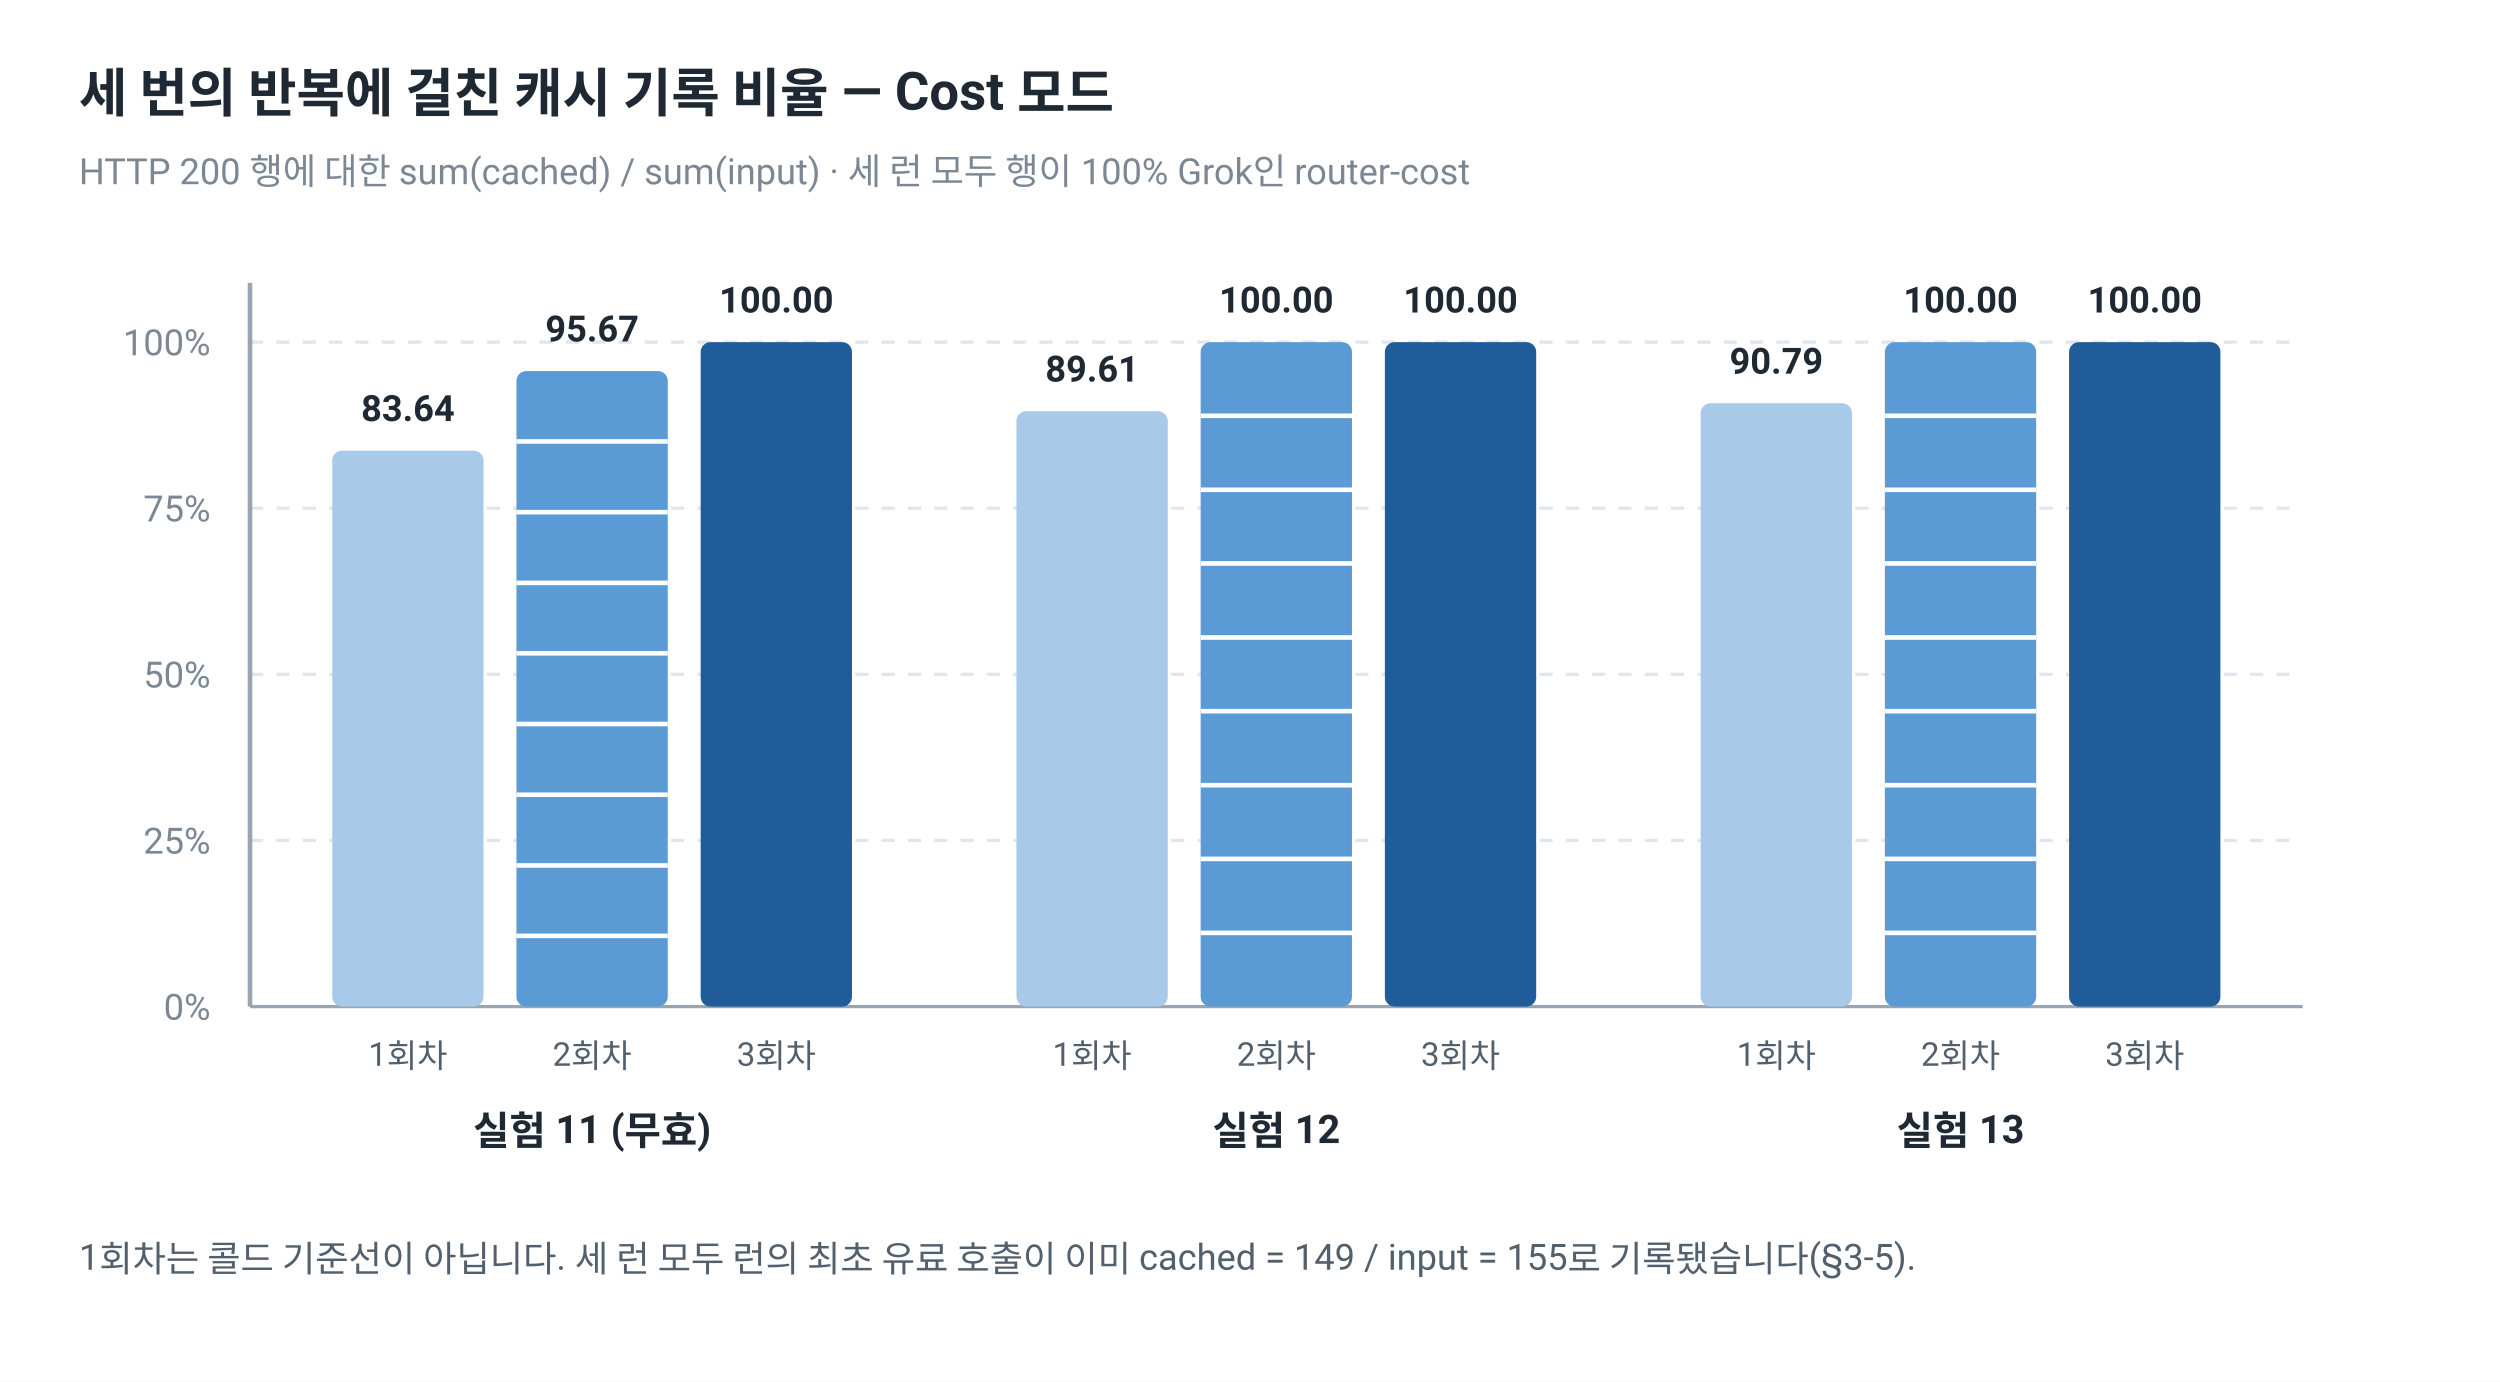
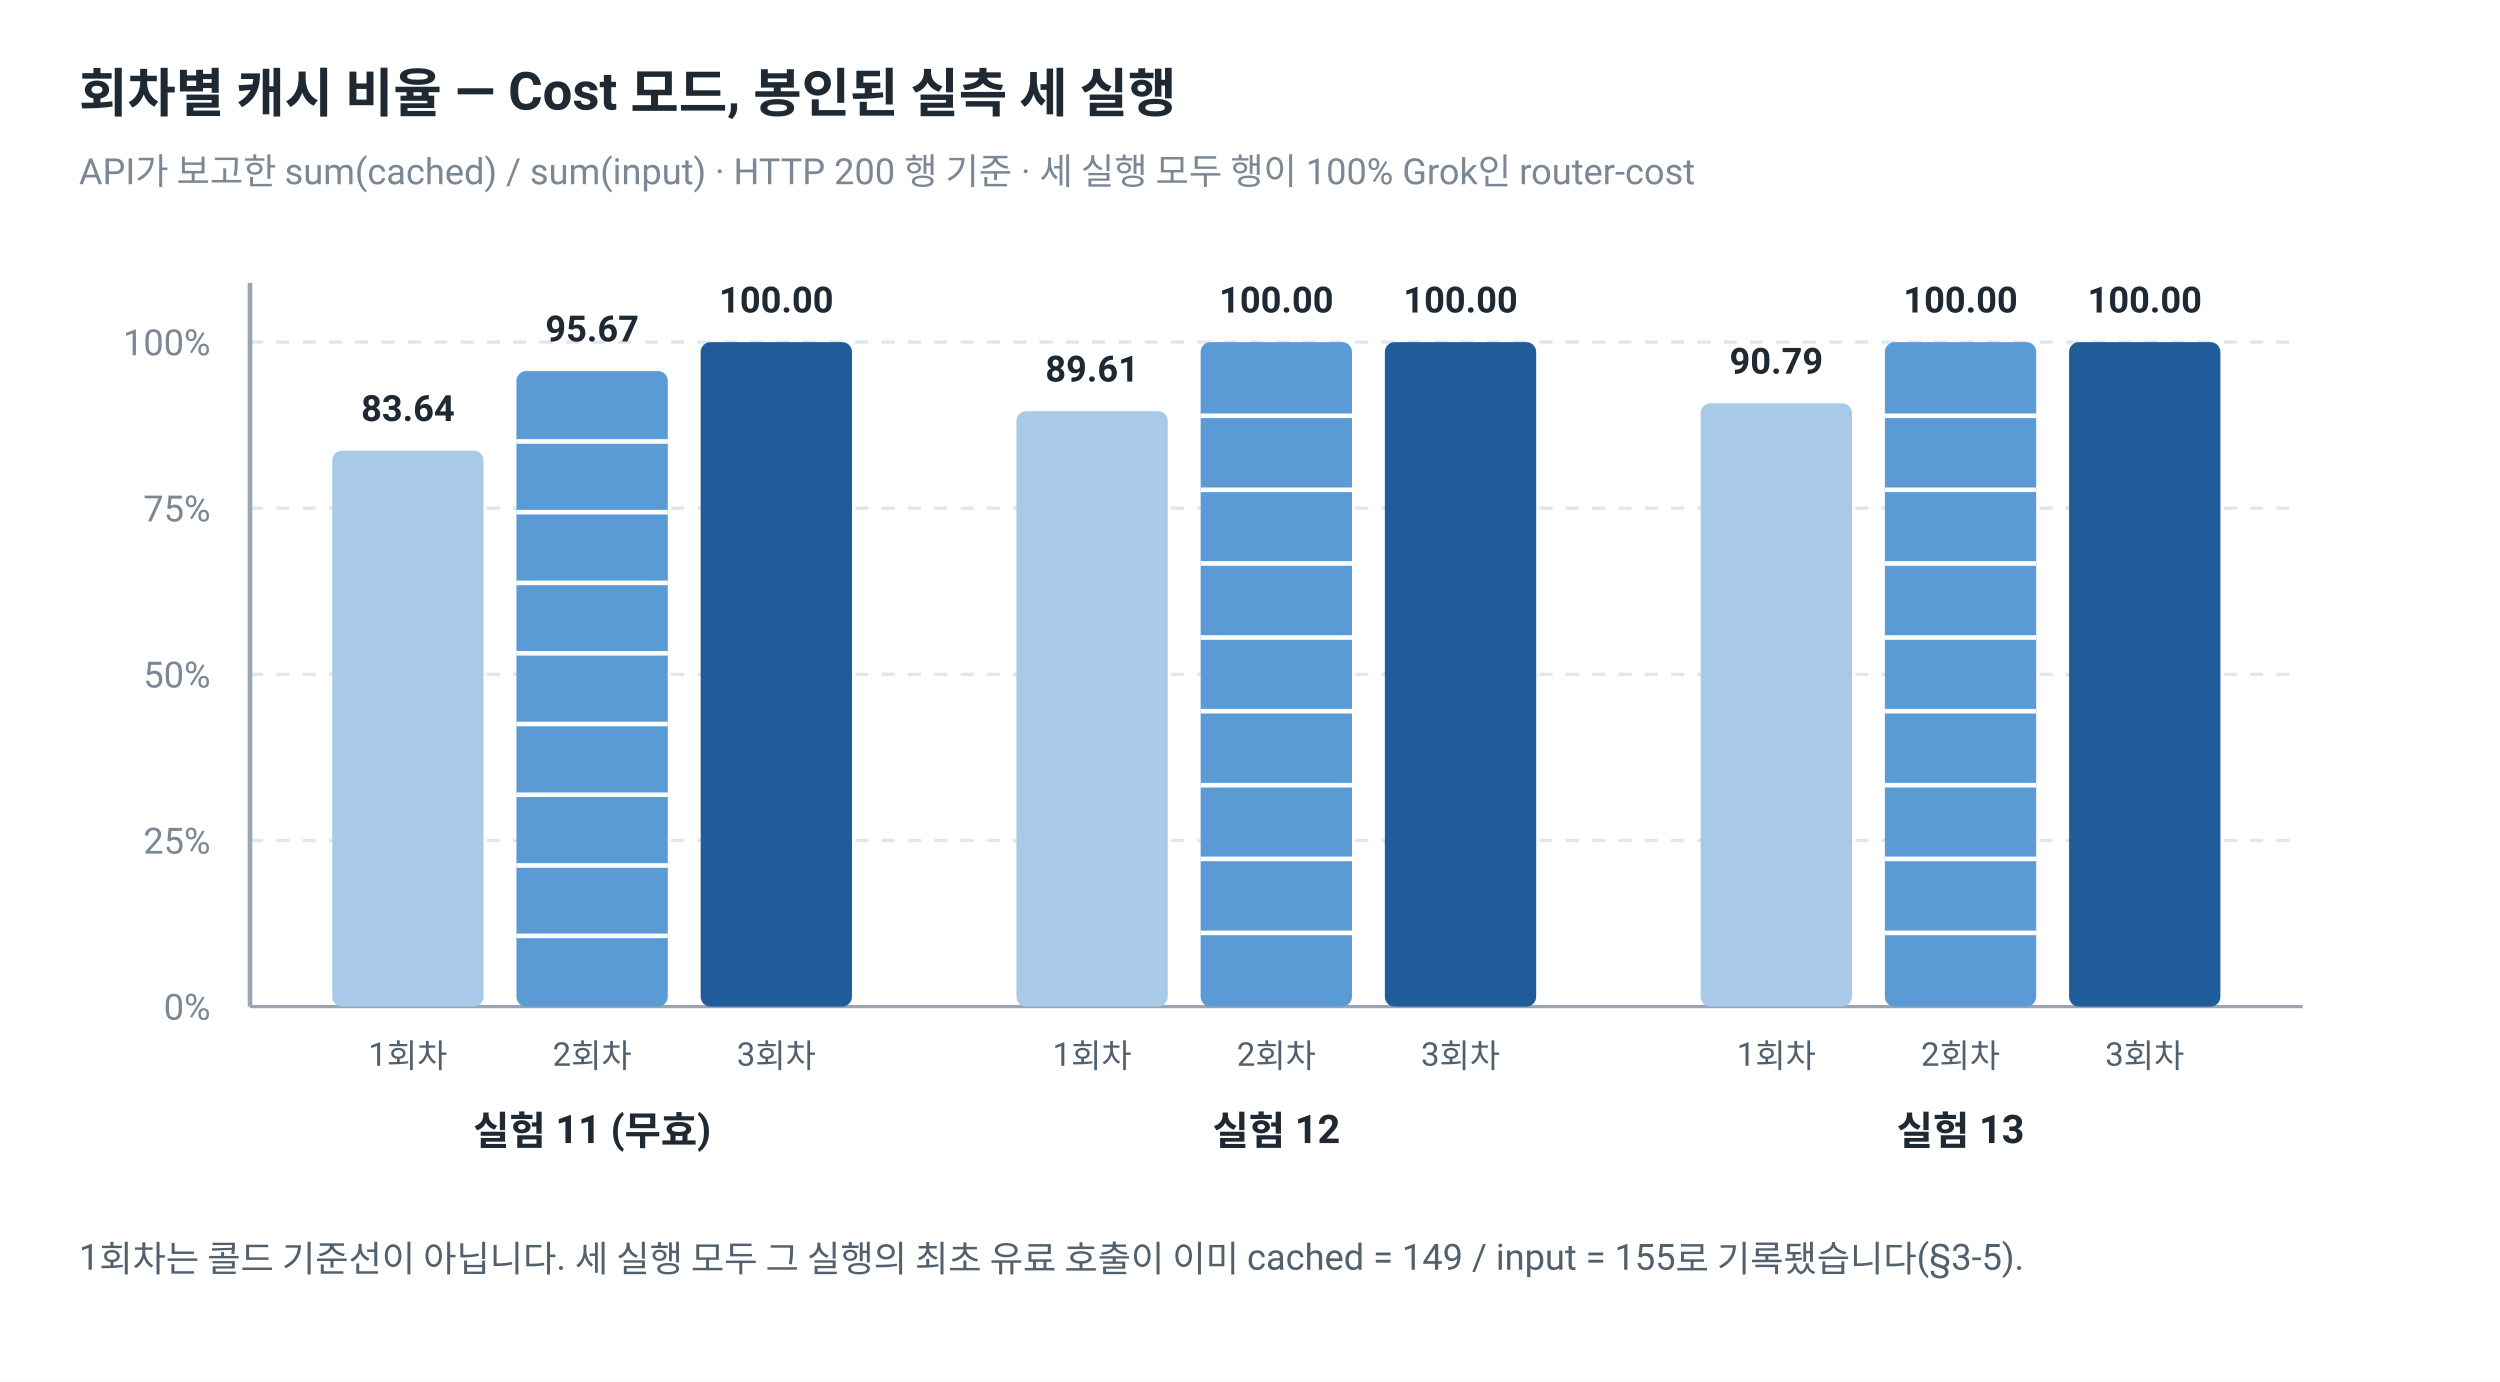
<svg xmlns="http://www.w3.org/2000/svg" width="760" height="420" viewBox="0 0 760 420" font-family="-apple-system, BlinkMacSystemFont, 'Segoe UI', Roboto, sans-serif" role="img" aria-labelledby="chart-title chart-desc">
  <rect x="0" y="0" width="760" height="420" fill="#ffffff" />
-   <text x="24.0" y="34.0" font-size="16" fill="#1f2933" text-anchor="start" font-weight="700">세 번의 반복에 걸친 캐시 기록 비율 — Cost 모드</text>
-   <text x="24.0" y="56.0" font-size="11" fill="#7b8794" text-anchor="start">HTTP 200 행에 대한 sum(cached) / sum(input) · 세 런 모두 행이 100% Grok인 router-cost</text>
+   <text x="24.0" y="34.0" font-size="16" fill="#1f2933" text-anchor="start" font-weight="700">회차별 캐시 비율 — Cost 모드, 봉인된 실측 세 실행</text>
+   <text x="24.0" y="56.0" font-size="11" fill="#7b8794" text-anchor="start">API가 보고한 sum(cached) / sum(input) · HTTP 200 행 기준 · 세 실행 모두 행이 100% Grok인 router-cost</text>
  <line x1="76.0" y1="306.0" x2="700.0" y2="306.0" stroke="#9aa5b1" stroke-width="1" />
  <text x="64.0" y="310.0" font-size="11" fill="#7b8794" text-anchor="end">0%</text>
  <line x1="76.0" y1="255.5" x2="700.0" y2="255.5" stroke="#e1e6ec" stroke-width="1" stroke-dasharray="4 4" />
  <text x="64.0" y="259.5" font-size="11" fill="#7b8794" text-anchor="end">25%</text>
  <line x1="76.0" y1="205.0" x2="700.0" y2="205.0" stroke="#e1e6ec" stroke-width="1" stroke-dasharray="4 4" />
  <text x="64.0" y="209.0" font-size="11" fill="#7b8794" text-anchor="end">50%</text>
  <line x1="76.0" y1="154.5" x2="700.0" y2="154.5" stroke="#e1e6ec" stroke-width="1" stroke-dasharray="4 4" />
  <text x="64.0" y="158.5" font-size="11" fill="#7b8794" text-anchor="end">75%</text>
  <line x1="76.0" y1="104.0" x2="700.0" y2="104.0" stroke="#e1e6ec" stroke-width="1" stroke-dasharray="4 4" />
  <text x="64.0" y="108.0" font-size="11" fill="#7b8794" text-anchor="end">100%</text>
  <line x1="76.0" y1="86.0" x2="76.0" y2="306.0" stroke="#9aa5b1" stroke-width="1.4" />
  <rect x="101.0" y="137.0" width="46.0" height="169.0" rx="3" fill="#a9c9e8" />
  <text x="124.0" y="128.0" font-size="11" fill="#1f2933" text-anchor="middle" font-weight="700">83.64</text>
  <text x="124.0" y="324.0" font-size="10" fill="#52606d" text-anchor="middle">1회차</text>
  <rect x="157.0" y="112.8" width="46.0" height="193.2" rx="3" fill="#5b9bd5" />
  <line x1="157.0" y1="134.2" x2="203.0" y2="134.2" stroke="#ffffff" stroke-width="1.4" />
  <line x1="157.0" y1="155.7" x2="203.0" y2="155.7" stroke="#ffffff" stroke-width="1.4" />
  <line x1="157.0" y1="177.2" x2="203.0" y2="177.2" stroke="#ffffff" stroke-width="1.4" />
  <line x1="157.0" y1="198.6" x2="203.0" y2="198.6" stroke="#ffffff" stroke-width="1.4" />
  <line x1="157.0" y1="220.1" x2="203.0" y2="220.1" stroke="#ffffff" stroke-width="1.4" />
  <line x1="157.0" y1="241.6" x2="203.0" y2="241.6" stroke="#ffffff" stroke-width="1.4" />
  <line x1="157.0" y1="263.1" x2="203.0" y2="263.1" stroke="#ffffff" stroke-width="1.4" />
  <line x1="157.0" y1="284.5" x2="203.0" y2="284.5" stroke="#ffffff" stroke-width="1.4" />
  <text x="180.0" y="103.8" font-size="11" fill="#1f2933" text-anchor="middle" font-weight="700">95.67</text>
  <text x="180.0" y="324.0" font-size="10" fill="#52606d" text-anchor="middle">2회차</text>
  <rect x="213.0" y="104.0" width="46.0" height="202.0" rx="3" fill="#1f5c99" />
  <text x="236.0" y="95.0" font-size="11" fill="#1f2933" text-anchor="middle" font-weight="700">100.00</text>
  <text x="236.0" y="324.0" font-size="10" fill="#52606d" text-anchor="middle">3회차</text>
  <text x="180.0" y="348.0" font-size="12" fill="#1f2933" text-anchor="middle" font-weight="600">실험 11 (무효)</text>
  <rect x="309.0" y="125.0" width="46.0" height="181.0" rx="3" fill="#a9c9e8" />
  <text x="332.0" y="116.0" font-size="11" fill="#1f2933" text-anchor="middle" font-weight="700">89.61</text>
  <text x="332.0" y="324.0" font-size="10" fill="#52606d" text-anchor="middle">1회차</text>
  <rect x="365.0" y="104.0" width="46.0" height="202.0" rx="3" fill="#5b9bd5" />
  <line x1="365.0" y1="126.4" x2="411.0" y2="126.4" stroke="#ffffff" stroke-width="1.4" />
  <line x1="365.0" y1="148.9" x2="411.0" y2="148.9" stroke="#ffffff" stroke-width="1.4" />
  <line x1="365.0" y1="171.3" x2="411.0" y2="171.3" stroke="#ffffff" stroke-width="1.4" />
  <line x1="365.0" y1="193.8" x2="411.0" y2="193.8" stroke="#ffffff" stroke-width="1.4" />
  <line x1="365.0" y1="216.2" x2="411.0" y2="216.2" stroke="#ffffff" stroke-width="1.4" />
  <line x1="365.0" y1="238.7" x2="411.0" y2="238.7" stroke="#ffffff" stroke-width="1.4" />
  <line x1="365.0" y1="261.1" x2="411.0" y2="261.1" stroke="#ffffff" stroke-width="1.4" />
  <line x1="365.0" y1="283.6" x2="411.0" y2="283.6" stroke="#ffffff" stroke-width="1.4" />
  <text x="388.0" y="95.0" font-size="11" fill="#1f2933" text-anchor="middle" font-weight="700">100.00</text>
  <text x="388.0" y="324.0" font-size="10" fill="#52606d" text-anchor="middle">2회차</text>
  <rect x="421.0" y="104.0" width="46.0" height="202.0" rx="3" fill="#1f5c99" />
  <text x="444.0" y="95.0" font-size="11" fill="#1f2933" text-anchor="middle" font-weight="700">100.00</text>
  <text x="444.0" y="324.0" font-size="10" fill="#52606d" text-anchor="middle">3회차</text>
  <text x="388.0" y="348.0" font-size="12" fill="#1f2933" text-anchor="middle" font-weight="600">실험 12</text>
  <rect x="517.0" y="122.6" width="46.0" height="183.4" rx="3" fill="#a9c9e8" />
  <text x="540.0" y="113.6" font-size="11" fill="#1f2933" text-anchor="middle" font-weight="700">90.79</text>
  <text x="540.0" y="324.0" font-size="10" fill="#52606d" text-anchor="middle">1회차</text>
  <rect x="573.0" y="104.0" width="46.0" height="202.0" rx="3" fill="#5b9bd5" />
  <line x1="573.0" y1="126.4" x2="619.0" y2="126.4" stroke="#ffffff" stroke-width="1.4" />
  <line x1="573.0" y1="148.9" x2="619.0" y2="148.9" stroke="#ffffff" stroke-width="1.4" />
  <line x1="573.0" y1="171.3" x2="619.0" y2="171.3" stroke="#ffffff" stroke-width="1.4" />
  <line x1="573.0" y1="193.8" x2="619.0" y2="193.8" stroke="#ffffff" stroke-width="1.4" />
  <line x1="573.0" y1="216.2" x2="619.0" y2="216.2" stroke="#ffffff" stroke-width="1.4" />
  <line x1="573.0" y1="238.7" x2="619.0" y2="238.7" stroke="#ffffff" stroke-width="1.4" />
  <line x1="573.0" y1="261.1" x2="619.0" y2="261.1" stroke="#ffffff" stroke-width="1.4" />
  <line x1="573.0" y1="283.6" x2="619.0" y2="283.6" stroke="#ffffff" stroke-width="1.4" />
  <text x="596.0" y="95.0" font-size="11" fill="#1f2933" text-anchor="middle" font-weight="700">100.00</text>
  <text x="596.0" y="324.0" font-size="10" fill="#52606d" text-anchor="middle">2회차</text>
  <rect x="629.0" y="104.0" width="46.0" height="202.0" rx="3" fill="#1f5c99" />
  <text x="652.0" y="95.0" font-size="11" fill="#1f2933" text-anchor="middle" font-weight="700">100.00</text>
  <text x="652.0" y="324.0" font-size="10" fill="#52606d" text-anchor="middle">3회차</text>
  <text x="596.0" y="348.0" font-size="12" fill="#1f2933" text-anchor="middle" font-weight="600">실험 13</text>
-   <text x="24.0" y="386.0" font-size="11" fill="#52606d" text-anchor="start">1회차는 콜드 기준선이 아닙니다. 세 런 모두 런의 최초 유료 호출이 이미 cached = 149 / input = 155로 기록됐습니다(§3-5).</text>
+   <text x="24.0" y="386.0" font-size="11" fill="#52606d" text-anchor="start">1회차는 콜드 기준선이 아닙니다. 세 실행 모두 그 실행의 최초 유료 호출이 이미 cached = 149 / input = 155로 기록됐습니다(§3-5).</text>
</svg>
